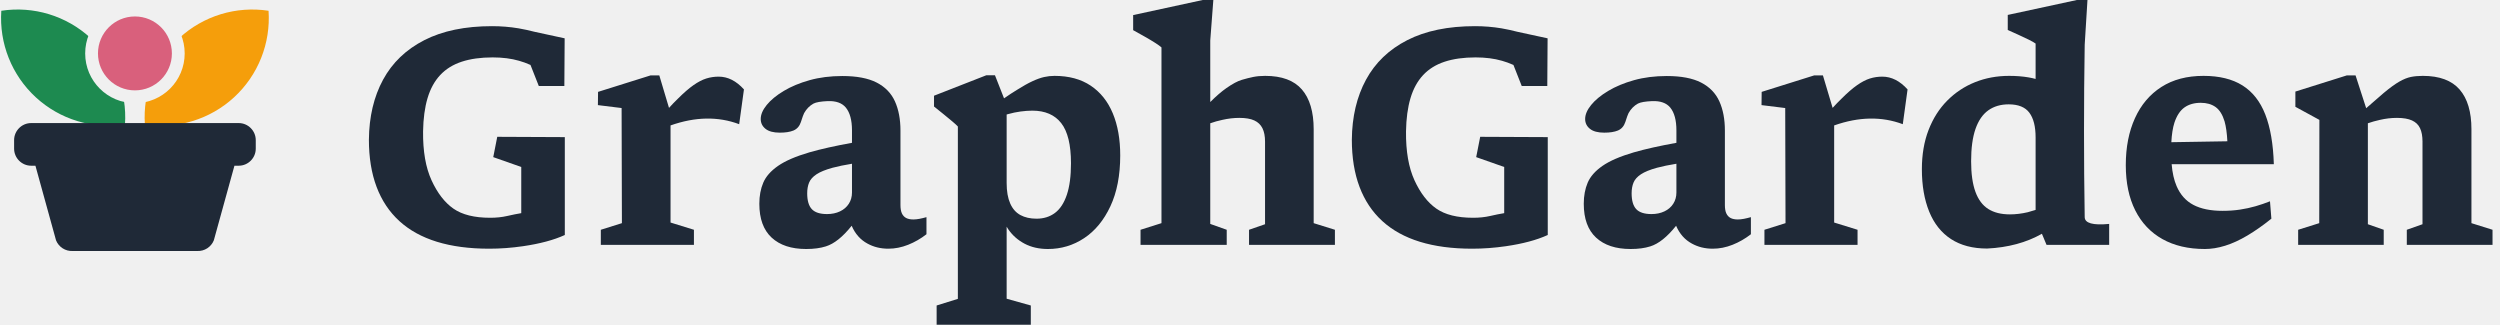
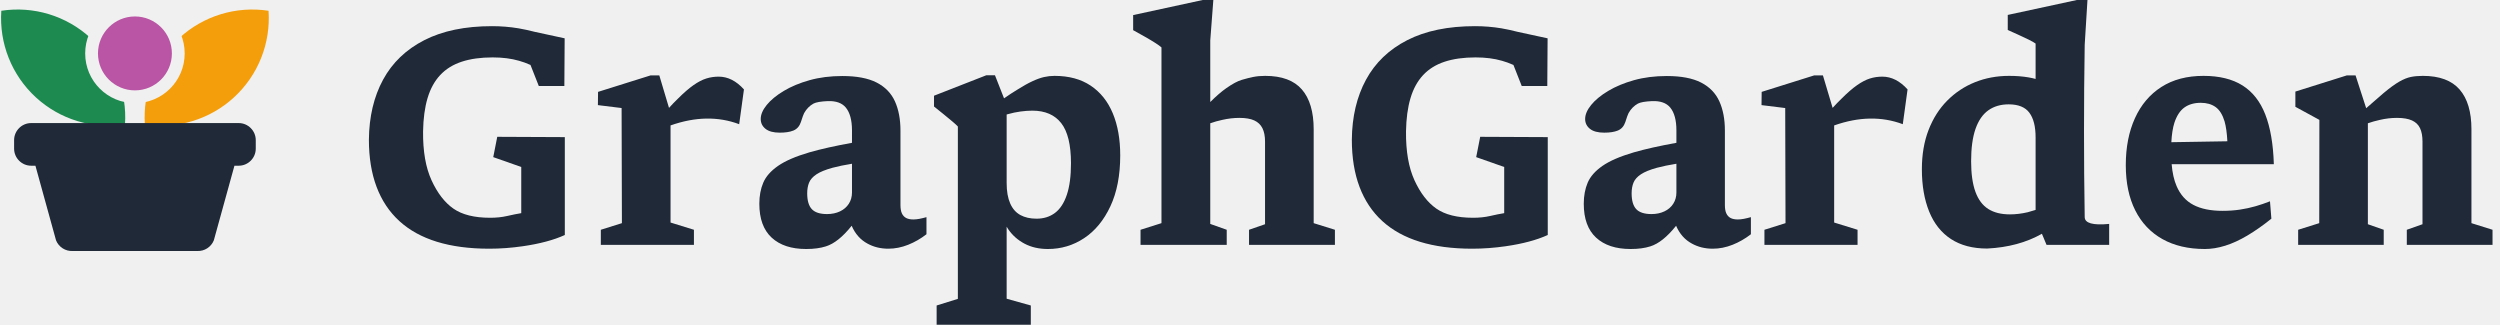
<svg xmlns="http://www.w3.org/2000/svg" width="342.6" height="44.5" viewBox="0 0 16227.5 2110">
  <g transform="translate(-240.2 -354.9) scale(92.3669)">
    <mask id="bud-ring">
      <rect width="24" height="24" fill="#fff" />
      <circle cx="12" cy="7.6" r="3.5" />
    </mask>
    <g mask="url(#bud-ring)">
      <path fill="#1d8a50" d="M11.3 12.6A7.57 7.57 0 0 1 2.6 4.6 7.57 7.57 0 0 1 11.3 12.6z" />
      <path fill="#f59e0b" d="M12.7 12.6A7.57 7.57 0 0 1 21.4 4.6 7.57 7.57 0 0 1 12.7 12.6z" />
    </g>
-     <circle fill="#d9607c" cx="12" cy="7.6" r="2.6" />
+     <circle fill="#b955a4" cx="12" cy="7.6" r="2.6" />
    <path fill="#1f2937" d="M4.7 12.5h14.6c.66 0 1.2.54 1.2 1.2v.6c0 .66-.54 1.2-1.2 1.2H19l-1.45 5.25a1.2 1.2 0 0 1-1.16.75H7.61a1.2 1.2 0 0 1-1.16-.75L5 15.5h-.3c-.66 0-1.2-.54-1.2-1.2v-.6c0-.66.54-1.2 1.2-1.2z" />
  </g>
  <g fill="#1f2937" transform="translate(2296.5 1591) scale(1 -1)">
    <path transform="translate(0 0)" d="M1365 64Q1258 15 1092 -9Q982 -25 874 -25Q680 -25 534 20Q388 65 290 154.5Q192 244 142 376.5Q92 509 92 683Q94 907 184 1073Q274 1239 452 1330Q630 1421 892 1421Q980 1421 1064 1407Q1116 1398 1170 1384L1364 1342L1362 1032L1196 1032L1142 1169Q1104 1186 1068 1196Q992 1218 896 1218Q780 1218 695 1190Q610 1162 555 1103Q500 1044 473 953Q446 862 444 737Q442 544 499 419.5Q556 295 641 235.5Q726 176 880 176Q940 176 990 187.5Q1040 199 1082 206L1082 506L900 570L926 702L1365 700Z" />
    <path transform="translate(1519 0)" d="M846 1093Q935 1093 1010 1010L979 784Q774 861 533 776L533 145L685 98L685 0L80 0L80 98L217 141L215 889L61 908L62 994L403 1101L460 1101L523 890Q553 923 580 949Q638 1007 682.5 1038Q727 1069 765.5 1081Q804 1093 846 1093Z" />
    <path transform="translate(2545 0)" d="M686 527Q612 515 560 501Q491 482 455.5 458.5Q420 435 407.5 405Q395 375 395 335Q395 264 425 232Q455 200 524 200Q571 200 608 217.5Q645 235 665.5 267Q686 299 686 340ZM684 124Q597 15 516 -10Q463 -27 388 -27Q244 -27 164 47Q84 121 84 267Q84 344 109.5 404Q135 464 205.5 513Q276 562 409 601Q520 633 686 663L686 744Q686 843 646 892Q609 937 528 934Q461 931 436 918Q398 897 375 856Q369 845 354 798Q341 758 306 743Q272 729 217 729Q155 729 124 754Q93 779 93 818Q93 861 132 909Q171 957 242.5 1000Q314 1043 410.5 1070Q507 1097 623 1097Q764 1097 846.5 1054.5Q929 1012 965 932.5Q1001 853 1001 743L1001 259Q1001 224 1010.5 204Q1020 184 1038 174.5Q1056 165 1085 165Q1103 165 1124 169Q1145 173 1170 180L1170 69Q1115 26 1051 0.5Q987 -25 922 -25Q847 -25 787 8Q718 45 684 124Z" />
    <path transform="translate(3723 0)" d="M513 118L513 -350L670 -394L670 -519L58 -519L58 -394L196 -351L196 769Q184 782 160 802Q136 822 105.5 847Q75 872 41 899L41 969L381 1102L437 1102L496 952Q542 984 580 1007Q637 1043 680 1063Q723 1083 756.5 1090.5Q790 1098 824 1098Q964 1098 1059 1034.5Q1154 971 1202.5 855Q1251 739 1251 581Q1251 387 1187 250.5Q1123 114 1016.5 43.5Q910 -27 781 -27Q695 -27 629.5 7.5Q564 42 523 102Q518 110 513 118ZM931 530Q931 710 867.5 791Q804 872 680 872Q644 872 603.5 866.5Q563 861 524 850Q518 849 513 847L513 402Q513 321 536 269Q559 217 602.5 193.5Q646 170 707 170Q777 170 827 207.5Q877 245 904 325Q931 405 931 530Z" />
    <path transform="translate(5055 0)" d="M611 0L51 0L51 98L187 141L187 1283Q175 1294 146 1312.5Q117 1331 79 1352.5Q41 1374 3 1395L3 1493L455 1591L524 1591L504 1328L504 928Q561 985 608 1018Q668 1060 708.5 1072Q749 1084 783.5 1091Q818 1098 861 1098Q1023 1098 1099.5 1009.5Q1176 921 1176 751L1176 141L1314 98L1314 0L756 0L756 98L860 134L860 671Q860 724 843 758Q826 792 790 808.5Q754 825 693 825Q639 825 582 812Q540 803 504 790L504 136L611 98Z" />
    <path transform="translate(6387 0)" d="M1365 64Q1258 15 1092 -9Q982 -25 874 -25Q680 -25 534 20Q388 65 290 154.5Q192 244 142 376.5Q92 509 92 683Q94 907 184 1073Q274 1239 452 1330Q630 1421 892 1421Q980 1421 1064 1407Q1116 1398 1170 1384L1364 1342L1362 1032L1196 1032L1142 1169Q1104 1186 1068 1196Q992 1218 896 1218Q780 1218 695 1190Q610 1162 555 1103Q500 1044 473 953Q446 862 444 737Q442 544 499 419.5Q556 295 641 235.5Q726 176 880 176Q940 176 990 187.5Q1040 199 1082 206L1082 506L900 570L926 702L1365 700Z" />
    <path transform="translate(7902 0)" d="M686 527Q612 515 560 501Q491 482 455.5 458.5Q420 435 407.5 405Q395 375 395 335Q395 264 425 232Q455 200 524 200Q571 200 608 217.5Q645 235 665.5 267Q686 299 686 340ZM684 124Q597 15 516 -10Q463 -27 388 -27Q244 -27 164 47Q84 121 84 267Q84 344 109.5 404Q135 464 205.5 513Q276 562 409 601Q520 633 686 663L686 744Q686 843 646 892Q609 937 528 934Q461 931 436 918Q398 897 375 856Q369 845 354 798Q341 758 306 743Q272 729 217 729Q155 729 124 754Q93 779 93 818Q93 861 132 909Q171 957 242.5 1000Q314 1043 410.5 1070Q507 1097 623 1097Q764 1097 846.5 1054.5Q929 1012 965 932.5Q1001 853 1001 743L1001 259Q1001 224 1010.5 204Q1020 184 1038 174.5Q1056 165 1085 165Q1103 165 1124 169Q1145 173 1170 180L1170 69Q1115 26 1051 0.5Q987 -25 922 -25Q847 -25 787 8Q718 45 684 124Z" />
    <path transform="translate(9080 0)" d="M846 1093Q935 1093 1010 1010L979 784Q774 861 533 776L533 145L685 98L685 0L80 0L80 98L217 141L215 889L61 908L62 994L403 1101L460 1101L523 890Q553 923 580 949Q638 1007 682.5 1038Q727 1069 765.5 1081Q804 1093 846 1093Z" />
    <path transform="translate(10102 0)" d="M820 1078L820 1308Q808 1317 776 1333Q744 1349 706 1366Q668 1383 639 1396L639 1494L1088 1591L1157 1591L1139 1300Q1130 738 1139 180Q1140 121 1298 136L1298 0L940 0L891 0L861 72Q709 -14 505 -24Q365 -24 270.5 37.5Q176 99 128.5 216Q81 333 81 491Q81 634 124.5 746.5Q168 859 246 937.5Q324 1016 426.5 1057Q529 1098 648 1098Q717 1098 775 1088Q798 1084 820 1078ZM820 698Q820 804 779.5 858.5Q739 913 645 913Q567 913 512.5 874Q458 835 429.5 753.5Q401 672 401 543Q401 421 429 344.5Q457 268 512.5 233Q568 198 653 198Q709 198 769 212Q794 219 820 227Z" />
    <path transform="translate(11428 0)" d="M740 673Q736 752 722 802Q702 868 663.5 895.5Q625 923 567 923Q504 923 461.5 893Q419 863 396 794Q380 744 376 667ZM585 1098Q739 1098 838 1036Q937 974 986.5 847Q1036 720 1042 524L378 524Q385 440 410 382Q446 298 519.5 259.5Q593 221 709 221Q769 221 822 229Q875 237 923.5 251Q972 265 1017 283L1026 170Q945 105 870 60.5Q795 16 726 -5.5Q657 -27 594 -27Q433 -27 318 37.5Q203 102 141.5 224Q80 346 80 518Q80 692 139.5 823Q199 954 311.5 1026Q424 1098 585 1098Z" />
    <path transform="translate(12548 0)" d="M786 98L888 134L888 671Q888 724 872 758Q856 792 819.5 808.5Q783 825 722 825Q667 825 611 812Q570 803 533 790L533 134Q534 134 636 98L636 0L80 0L80 98L217 141L218 812L62 897L62 996L396 1101L453 1101L522 888Q590 948 636 987Q696 1037 737 1060.5Q778 1084 812.5 1091Q847 1098 890 1098Q1052 1098 1129 1009.5Q1206 921 1206 751L1206 141L1343 98L1343 0L786 0Z" />
  </g>
</svg>
